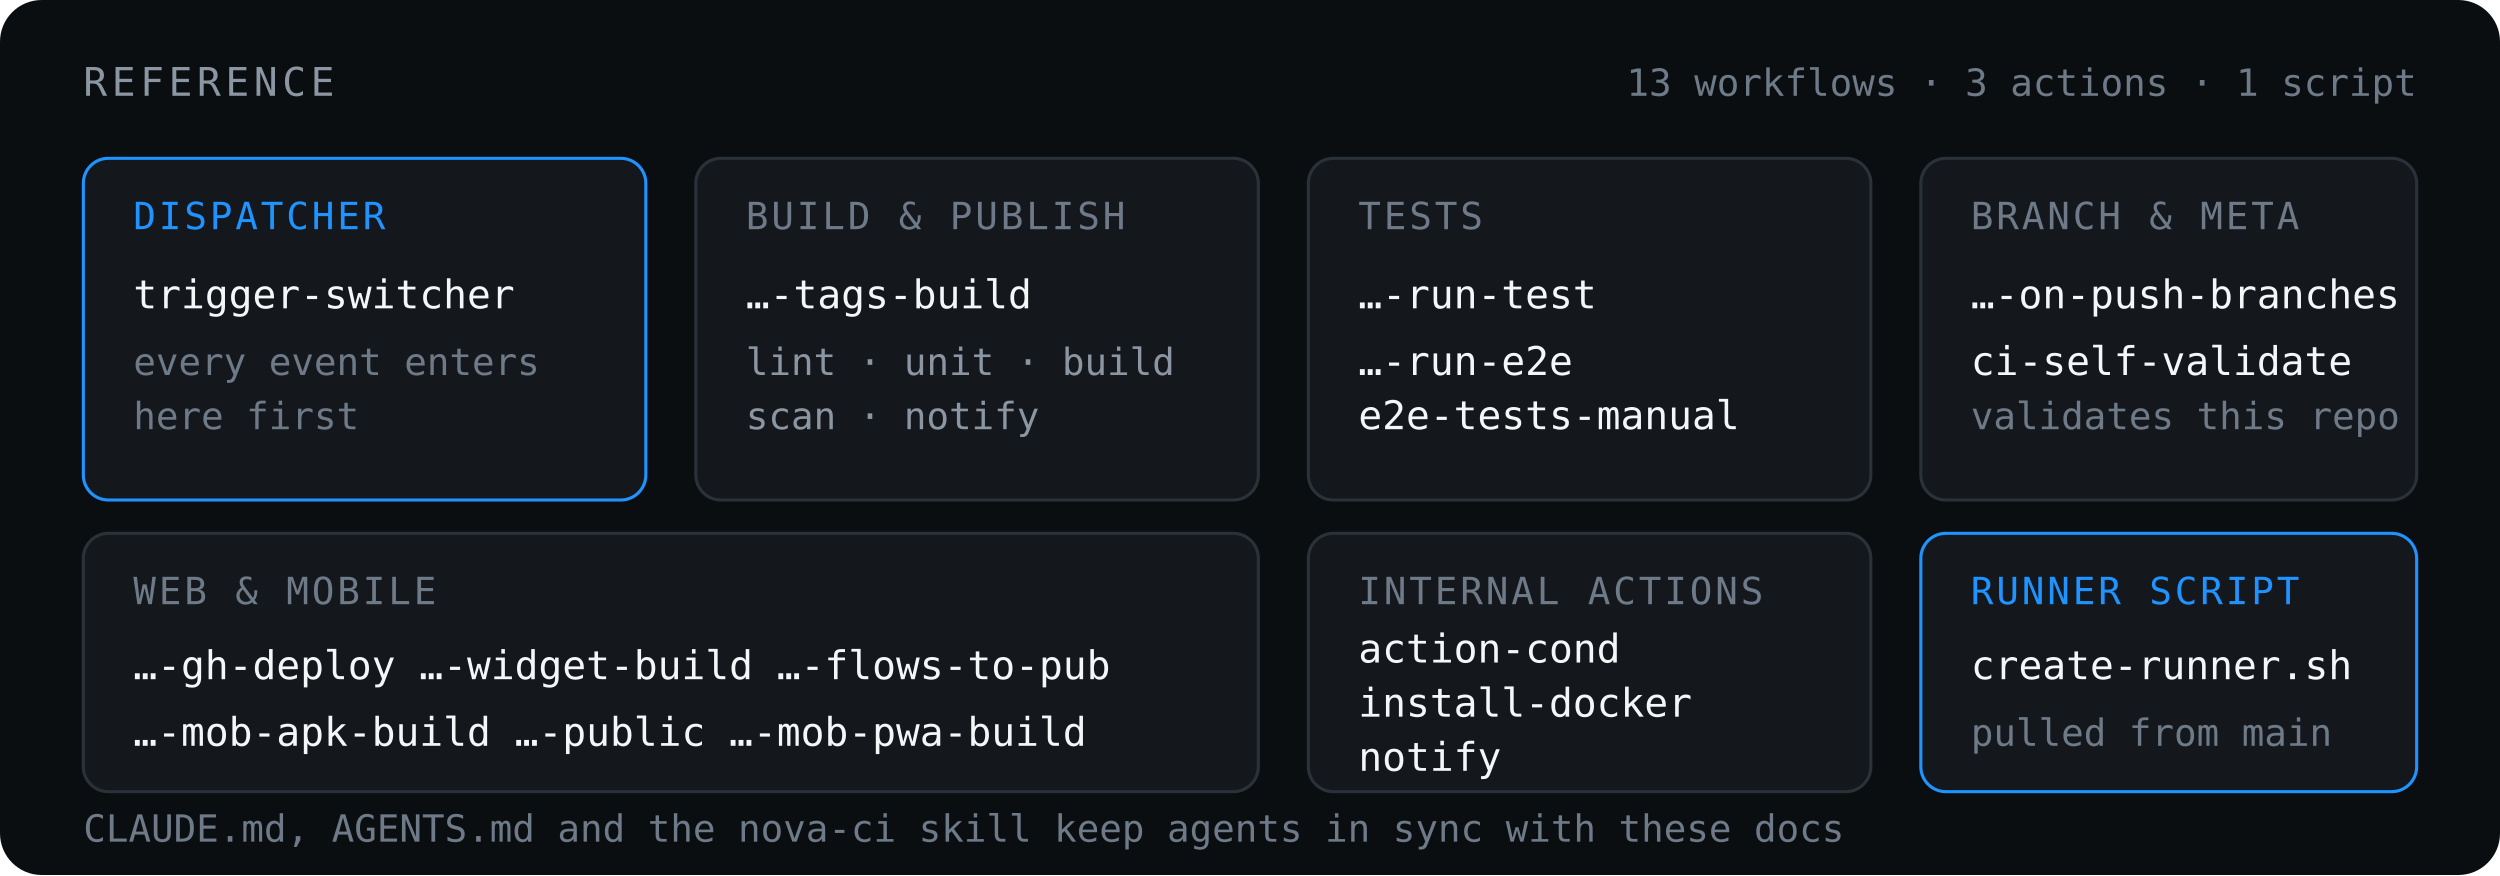
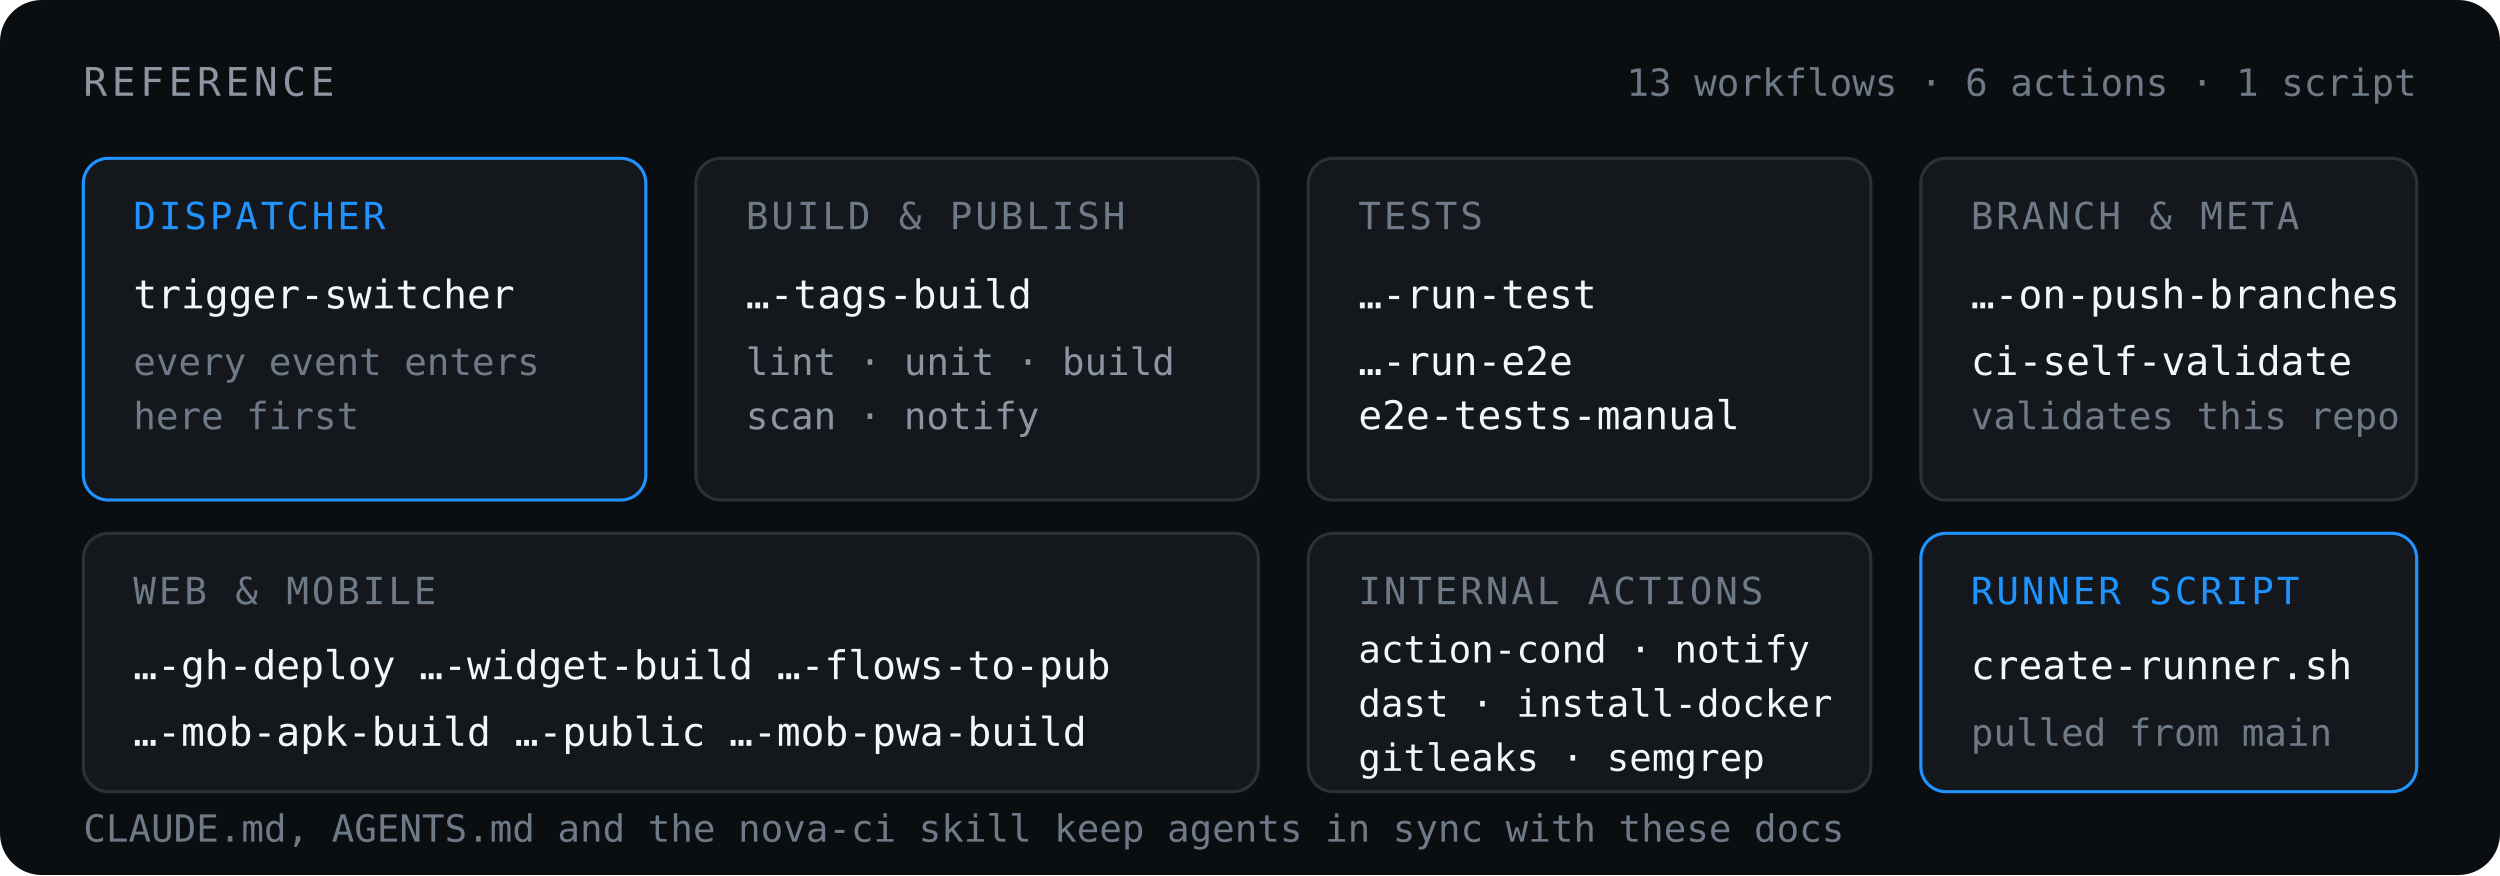
<svg xmlns="http://www.w3.org/2000/svg" width="1200" height="420" viewBox="0 0 1200 420" role="img" aria-labelledby="rfTitle rfDesc">
  <rect width="1200" height="420" rx="20" fill="#0B0E11" />
  <text x="40" y="46" font-family="ui-monospace,SFMono-Regular,Menlo,monospace" font-size="19" letter-spacing="2.2" fill="#8B96A2">REFERENCE</text>
-   <text x="1160" y="46" text-anchor="end" font-family="ui-monospace,SFMono-Regular,Menlo,monospace" font-size="18" fill="#6E7A87">13 workflows · 3 actions · 1 script</text>
+   <text x="1160" y="46" text-anchor="end" font-family="ui-monospace,SFMono-Regular,Menlo,monospace" font-size="18" fill="#6E7A87">13 workflows · 6 actions · 1 script</text>
  <g font-family="ui-monospace,SFMono-Regular,Menlo,monospace">
    <rect x="40" y="76" width="270" height="164" rx="12" fill="#14181D" stroke="#1F93FF" stroke-width="1.5" />
    <text x="64" y="110" font-size="18" letter-spacing="1.4" fill="#1F93FF">DISPATCHER</text>
    <text x="64" y="148" font-size="19" fill="#F4F6F8">trigger-switcher</text>
    <text x="64" y="180" font-size="18" fill="#6E7A87">every event enters</text>
    <text x="64" y="206" font-size="18" fill="#6E7A87">here first</text>
    <rect x="334" y="76" width="270" height="164" rx="12" fill="#14181D" stroke="#2A3138" stroke-width="1.5" />
    <text x="358" y="110" font-size="18" letter-spacing="1.4" fill="#6E7A87">BUILD &amp; PUBLISH</text>
    <text x="358" y="148" font-size="19" fill="#F4F6F8">…-tags-build</text>
    <text x="358" y="180" font-size="18" fill="#8B96A2">lint · unit · build</text>
    <text x="358" y="206" font-size="18" fill="#8B96A2">scan · notify</text>
    <rect x="628" y="76" width="270" height="164" rx="12" fill="#14181D" stroke="#2A3138" stroke-width="1.5" />
    <text x="652" y="110" font-size="18" letter-spacing="1.4" fill="#6E7A87">TESTS</text>
    <text x="652" y="148" font-size="19" fill="#F4F6F8">…-run-test</text>
    <text x="652" y="180" font-size="19" fill="#F4F6F8">…-run-e2e</text>
    <text x="652" y="206" font-size="19" fill="#F4F6F8">e2e-tests-manual</text>
    <rect x="922" y="76" width="238" height="164" rx="12" fill="#14181D" stroke="#2A3138" stroke-width="1.5" />
    <text x="946" y="110" font-size="18" letter-spacing="1.4" fill="#6E7A87">BRANCH &amp; META</text>
    <text x="946" y="148" font-size="19" fill="#F4F6F8">…-on-push-branches</text>
    <text x="946" y="180" font-size="19" fill="#F4F6F8">ci-self-validate</text>
    <text x="946" y="206" font-size="18" fill="#6E7A87">validates this repo</text>
    <rect x="40" y="256" width="564" height="124" rx="12" fill="#14181D" stroke="#2A3138" stroke-width="1.5" />
    <text x="64" y="290" font-size="18" letter-spacing="1.4" fill="#6E7A87">WEB &amp; MOBILE</text>
    <text x="64" y="326" font-size="19" fill="#F4F6F8">…-gh-deploy   …-widget-build   …-flows-to-pub</text>
    <text x="64" y="358" font-size="19" fill="#F4F6F8">…-mob-apk-build   …-public   …-mob-pwa-build</text>
    <rect x="628" y="256" width="270" height="124" rx="12" fill="#14181D" stroke="#2A3138" stroke-width="1.5" />
    <text x="652" y="290" font-size="18" letter-spacing="1.4" fill="#6E7A87">INTERNAL ACTIONS</text>
-     <text x="652" y="318" font-size="19" fill="#F4F6F8">action-cond</text>
-     <text x="652" y="344" font-size="19" fill="#F4F6F8">install-docker</text>
-     <text x="652" y="370" font-size="19" fill="#F4F6F8">notify</text>
+     <text x="652" y="318" font-size="18" fill="#F4F6F8">action-cond · notify</text>
+     <text x="652" y="344" font-size="18" fill="#F4F6F8">dast · install-docker</text>
+     <text x="652" y="370" font-size="18" fill="#F4F6F8">gitleaks · semgrep</text>
    <rect x="922" y="256" width="238" height="124" rx="12" fill="#14181D" stroke="#1F93FF" stroke-width="1.5" />
    <text x="946" y="290" font-size="18" letter-spacing="1.4" fill="#1F93FF">RUNNER SCRIPT</text>
    <text x="946" y="326" font-size="19" fill="#F4F6F8">create-runner.sh</text>
    <text x="946" y="358" font-size="18" fill="#6E7A87">pulled from main</text>
  </g>
  <text x="40" y="404" font-family="ui-monospace,SFMono-Regular,Menlo,monospace" font-size="18" fill="#6E7A87">CLAUDE.md, AGENTS.md and the nova-ci skill keep agents in sync with these docs</text>
</svg>
